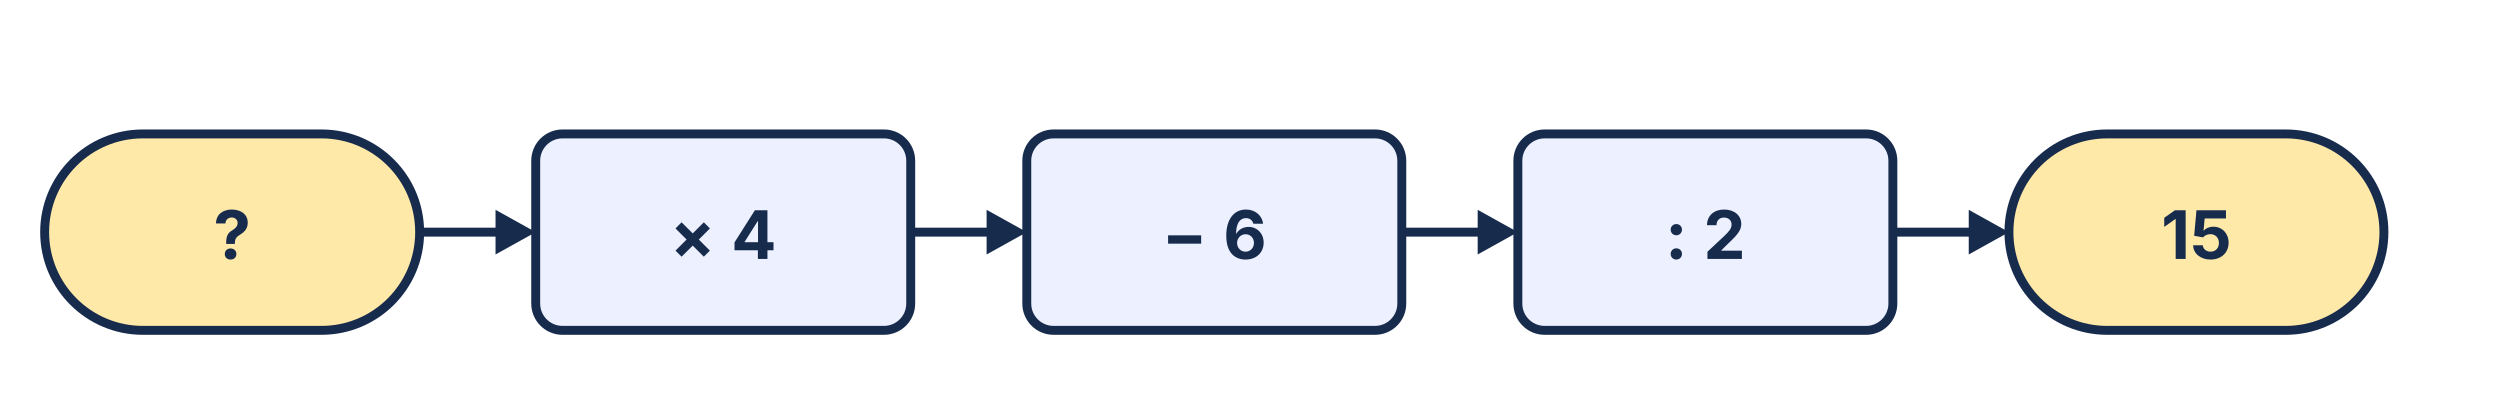
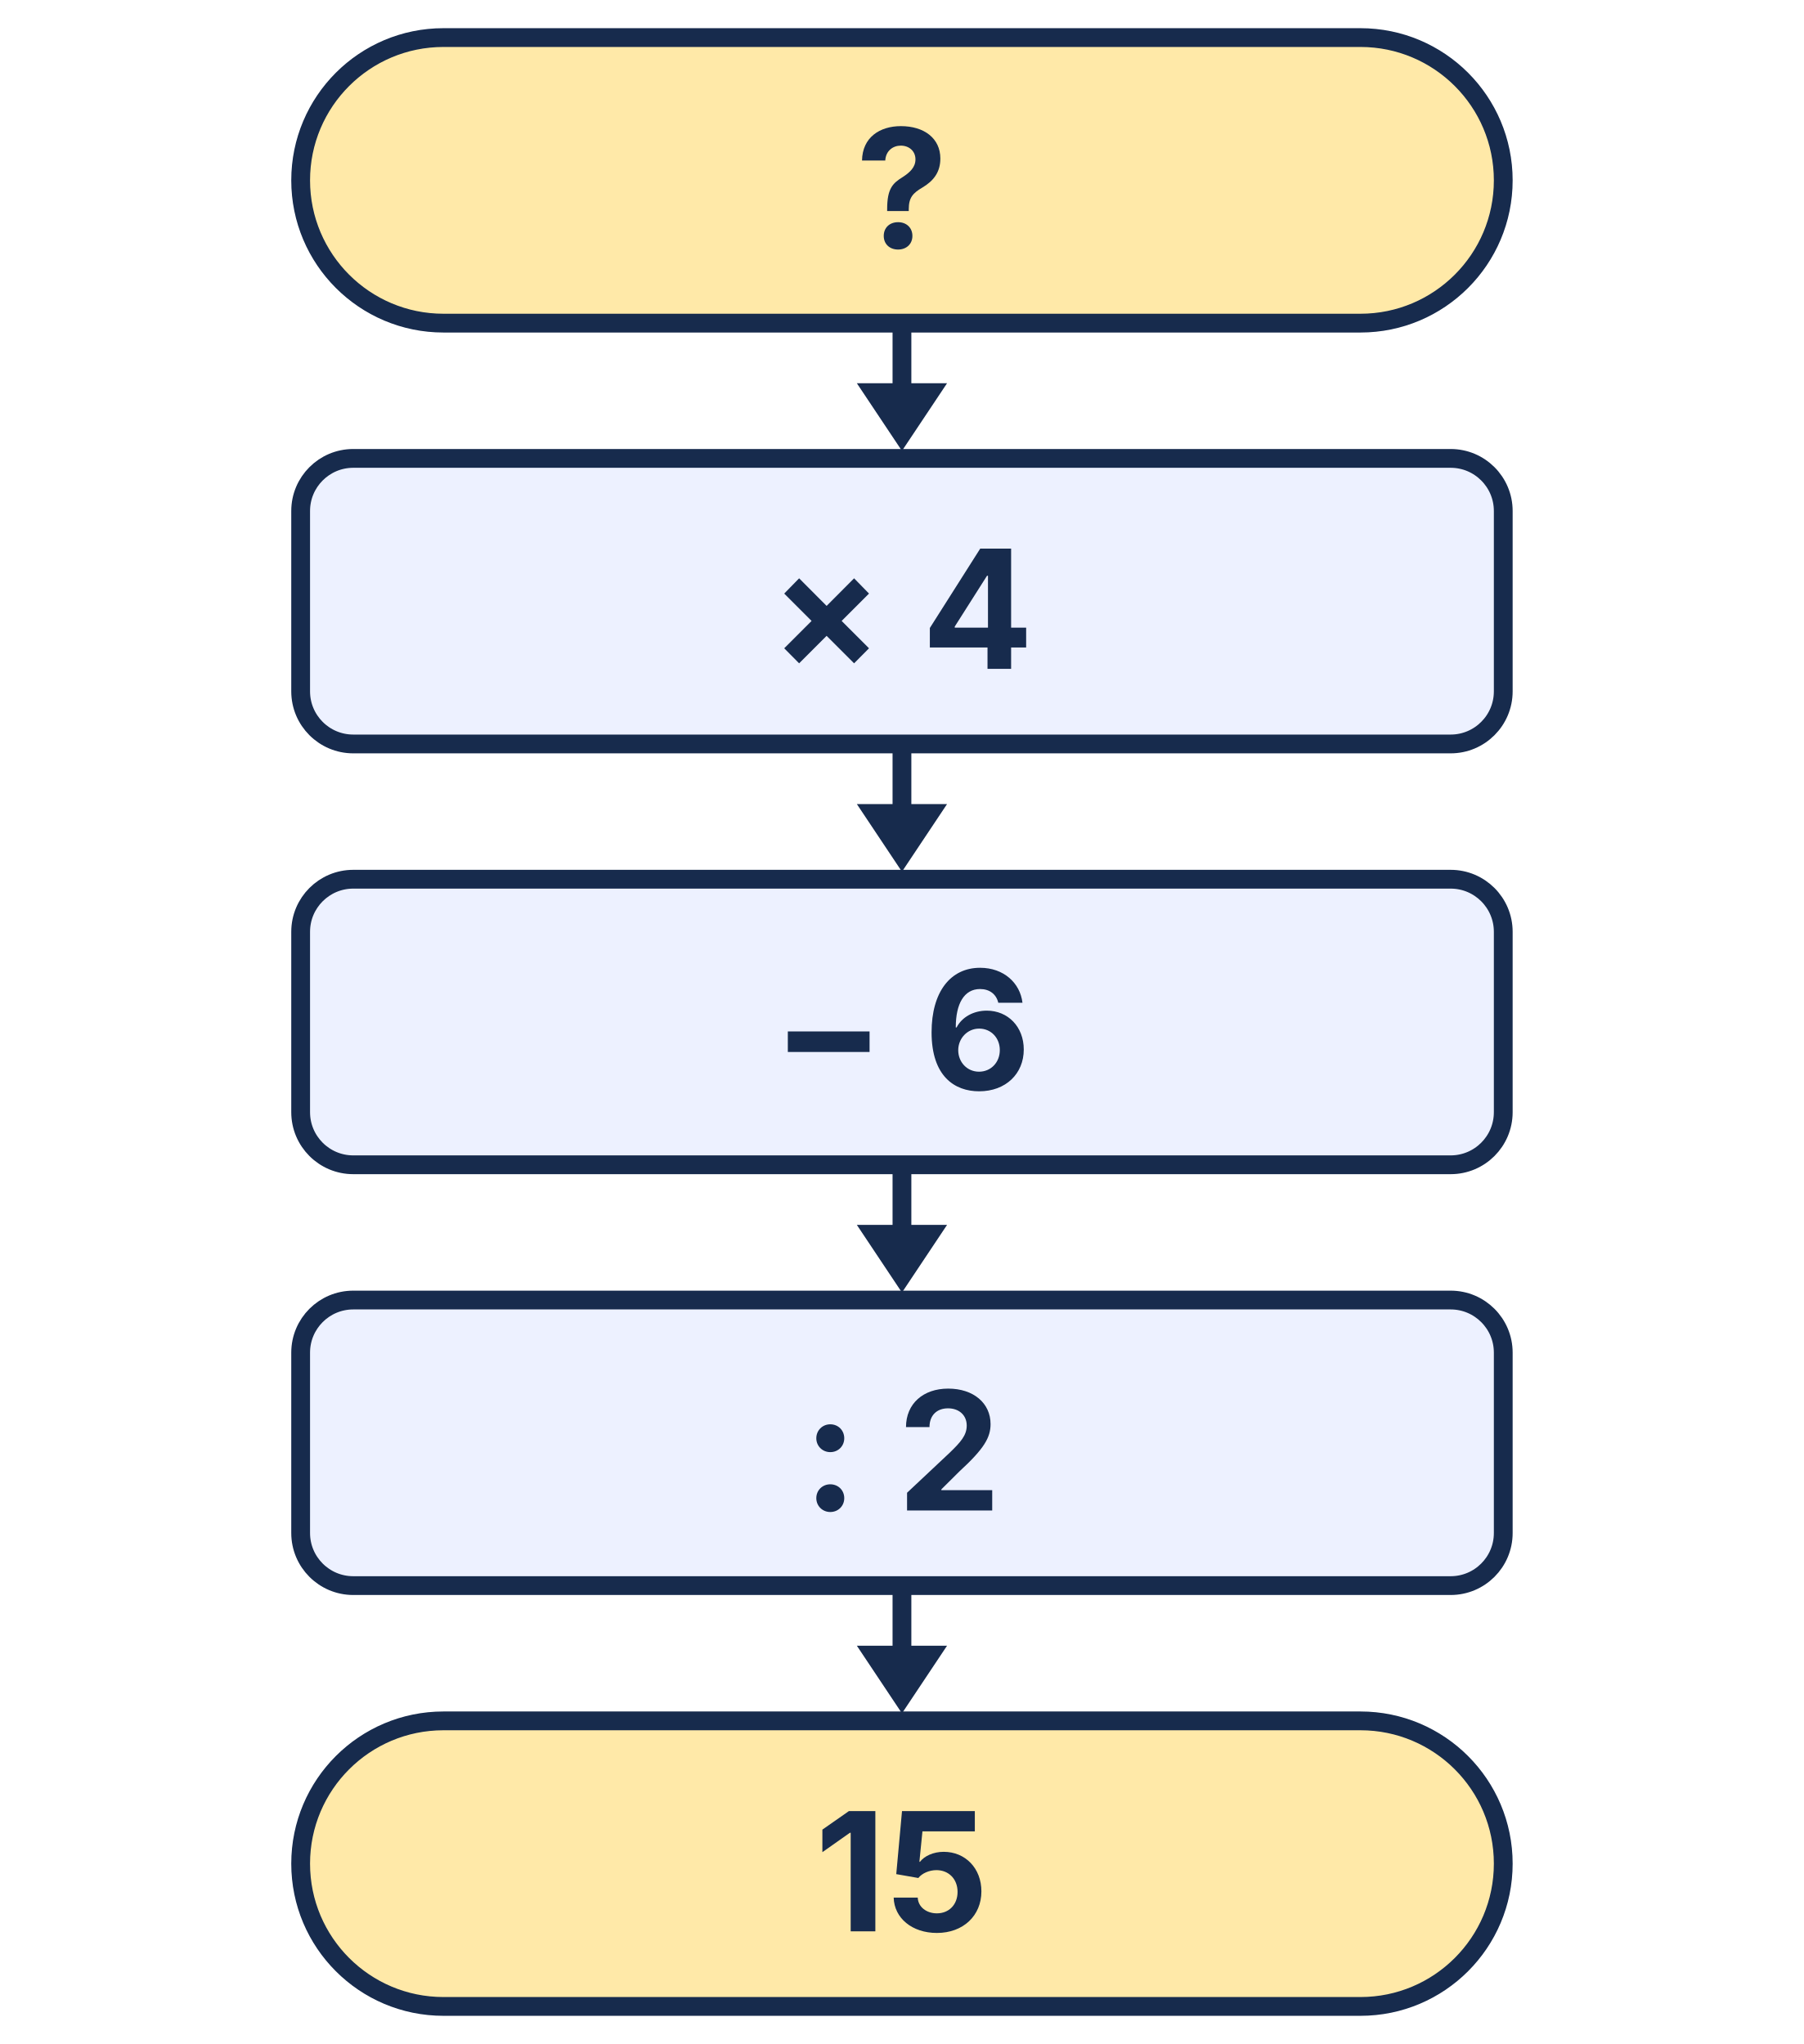
- <svg xmlns="http://www.w3.org/2000/svg" viewBox="0 0 560 90" width="560" role="img">
-   <rect x="10" y="30" width="84" height="44" rx="22" fill="#ffe9a8" stroke="#172b4d" stroke-width="2" />
-   <text x="52" y="58" font-size="15" text-anchor="middle" fill="#172b4d" font-family="Inter,Arial,sans-serif" font-weight="700">?</text>
-   <line x1="94" y1="52" x2="112" y2="52" stroke="#172b4d" stroke-width="2" />
-   <path d="M111 47 L120 52 L111 57 Z" fill="#172b4d" stroke="none" />
-   <rect x="120" y="30" width="84" height="44" rx="6" fill="#edf1ff" stroke="#172b4d" stroke-width="2" />
-   <text x="162" y="58" font-size="15" text-anchor="middle" fill="#172b4d" font-family="Inter,Arial,sans-serif" font-weight="700">× 4</text>
-   <line x1="204" y1="52" x2="222" y2="52" stroke="#172b4d" stroke-width="2" />
-   <path d="M221 47 L230 52 L221 57 Z" fill="#172b4d" stroke="none" />
-   <rect x="230" y="30" width="84" height="44" rx="6" fill="#edf1ff" stroke="#172b4d" stroke-width="2" />
-   <text x="272" y="58" font-size="15" text-anchor="middle" fill="#172b4d" font-family="Inter,Arial,sans-serif" font-weight="700">− 6</text>
-   <line x1="314" y1="52" x2="332" y2="52" stroke="#172b4d" stroke-width="2" />
-   <path d="M331 47 L340 52 L331 57 Z" fill="#172b4d" stroke="none" />
-   <rect x="340" y="30" width="84" height="44" rx="6" fill="#edf1ff" stroke="#172b4d" stroke-width="2" />
-   <text x="382" y="58" font-size="15" text-anchor="middle" fill="#172b4d" font-family="Inter,Arial,sans-serif" font-weight="700">: 2</text>
-   <line x1="424" y1="52" x2="442" y2="52" stroke="#172b4d" stroke-width="2" />
-   <path d="M441 47 L450 52 L441 57 Z" fill="#172b4d" stroke="none" />
-   <rect x="450" y="30" width="84" height="44" rx="22" fill="#ffe9a8" stroke="#172b4d" stroke-width="2" />
-   <text x="492" y="58" font-size="15" text-anchor="middle" fill="#172b4d" font-family="Inter,Arial,sans-serif" font-weight="700">15</text>
+ <svg xmlns="http://www.w3.org/2000/svg" viewBox="0 0 240 272" width="240" role="img" aria-label="Diagram alir: bilangan ditanyakan, dikali 4, dikurangi 6, dibagi 2, hasil 15">
+   <rect x="40" y="5" width="160" height="38" rx="19" fill="#ffe9a8" stroke="#172b4d" stroke-width="2.5" />
+   <text x="120" y="25" font-size="22" text-anchor="middle" dominant-baseline="central" fill="#172b4d" font-family="Inter,Arial,sans-serif" font-weight="700">?</text>
+   <line x1="120" y1="44" x2="120" y2="52" stroke="#172b4d" stroke-width="2.5" />
+   <path d="M114 51 L120 60 L126 51 Z" fill="#172b4d" />
+   <rect x="40" y="61" width="160" height="38" rx="7" fill="#edf1ff" stroke="#172b4d" stroke-width="2.5" />
+   <text x="120" y="81" font-size="22" text-anchor="middle" dominant-baseline="central" fill="#172b4d" font-family="Inter,Arial,sans-serif" font-weight="700">× 4</text>
+   <line x1="120" y1="100" x2="120" y2="108" stroke="#172b4d" stroke-width="2.5" />
+   <path d="M114 107 L120 116 L126 107 Z" fill="#172b4d" />
+   <rect x="40" y="117" width="160" height="38" rx="7" fill="#edf1ff" stroke="#172b4d" stroke-width="2.5" />
+   <text x="120" y="137" font-size="22" text-anchor="middle" dominant-baseline="central" fill="#172b4d" font-family="Inter,Arial,sans-serif" font-weight="700">− 6</text>
+   <line x1="120" y1="156" x2="120" y2="164" stroke="#172b4d" stroke-width="2.5" />
+   <path d="M114 163 L120 172 L126 163 Z" fill="#172b4d" />
+   <rect x="40" y="173" width="160" height="38" rx="7" fill="#edf1ff" stroke="#172b4d" stroke-width="2.5" />
+   <text x="120" y="193" font-size="22" text-anchor="middle" dominant-baseline="central" fill="#172b4d" font-family="Inter,Arial,sans-serif" font-weight="700">: 2</text>
+   <line x1="120" y1="212" x2="120" y2="220" stroke="#172b4d" stroke-width="2.5" />
+   <path d="M114 219 L120 228 L126 219 Z" fill="#172b4d" />
+   <rect x="40" y="229" width="160" height="38" rx="19" fill="#ffe9a8" stroke="#172b4d" stroke-width="2.5" />
+   <text x="120" y="249" font-size="22" text-anchor="middle" dominant-baseline="central" fill="#172b4d" font-family="Inter,Arial,sans-serif" font-weight="700">15</text>
</svg>
